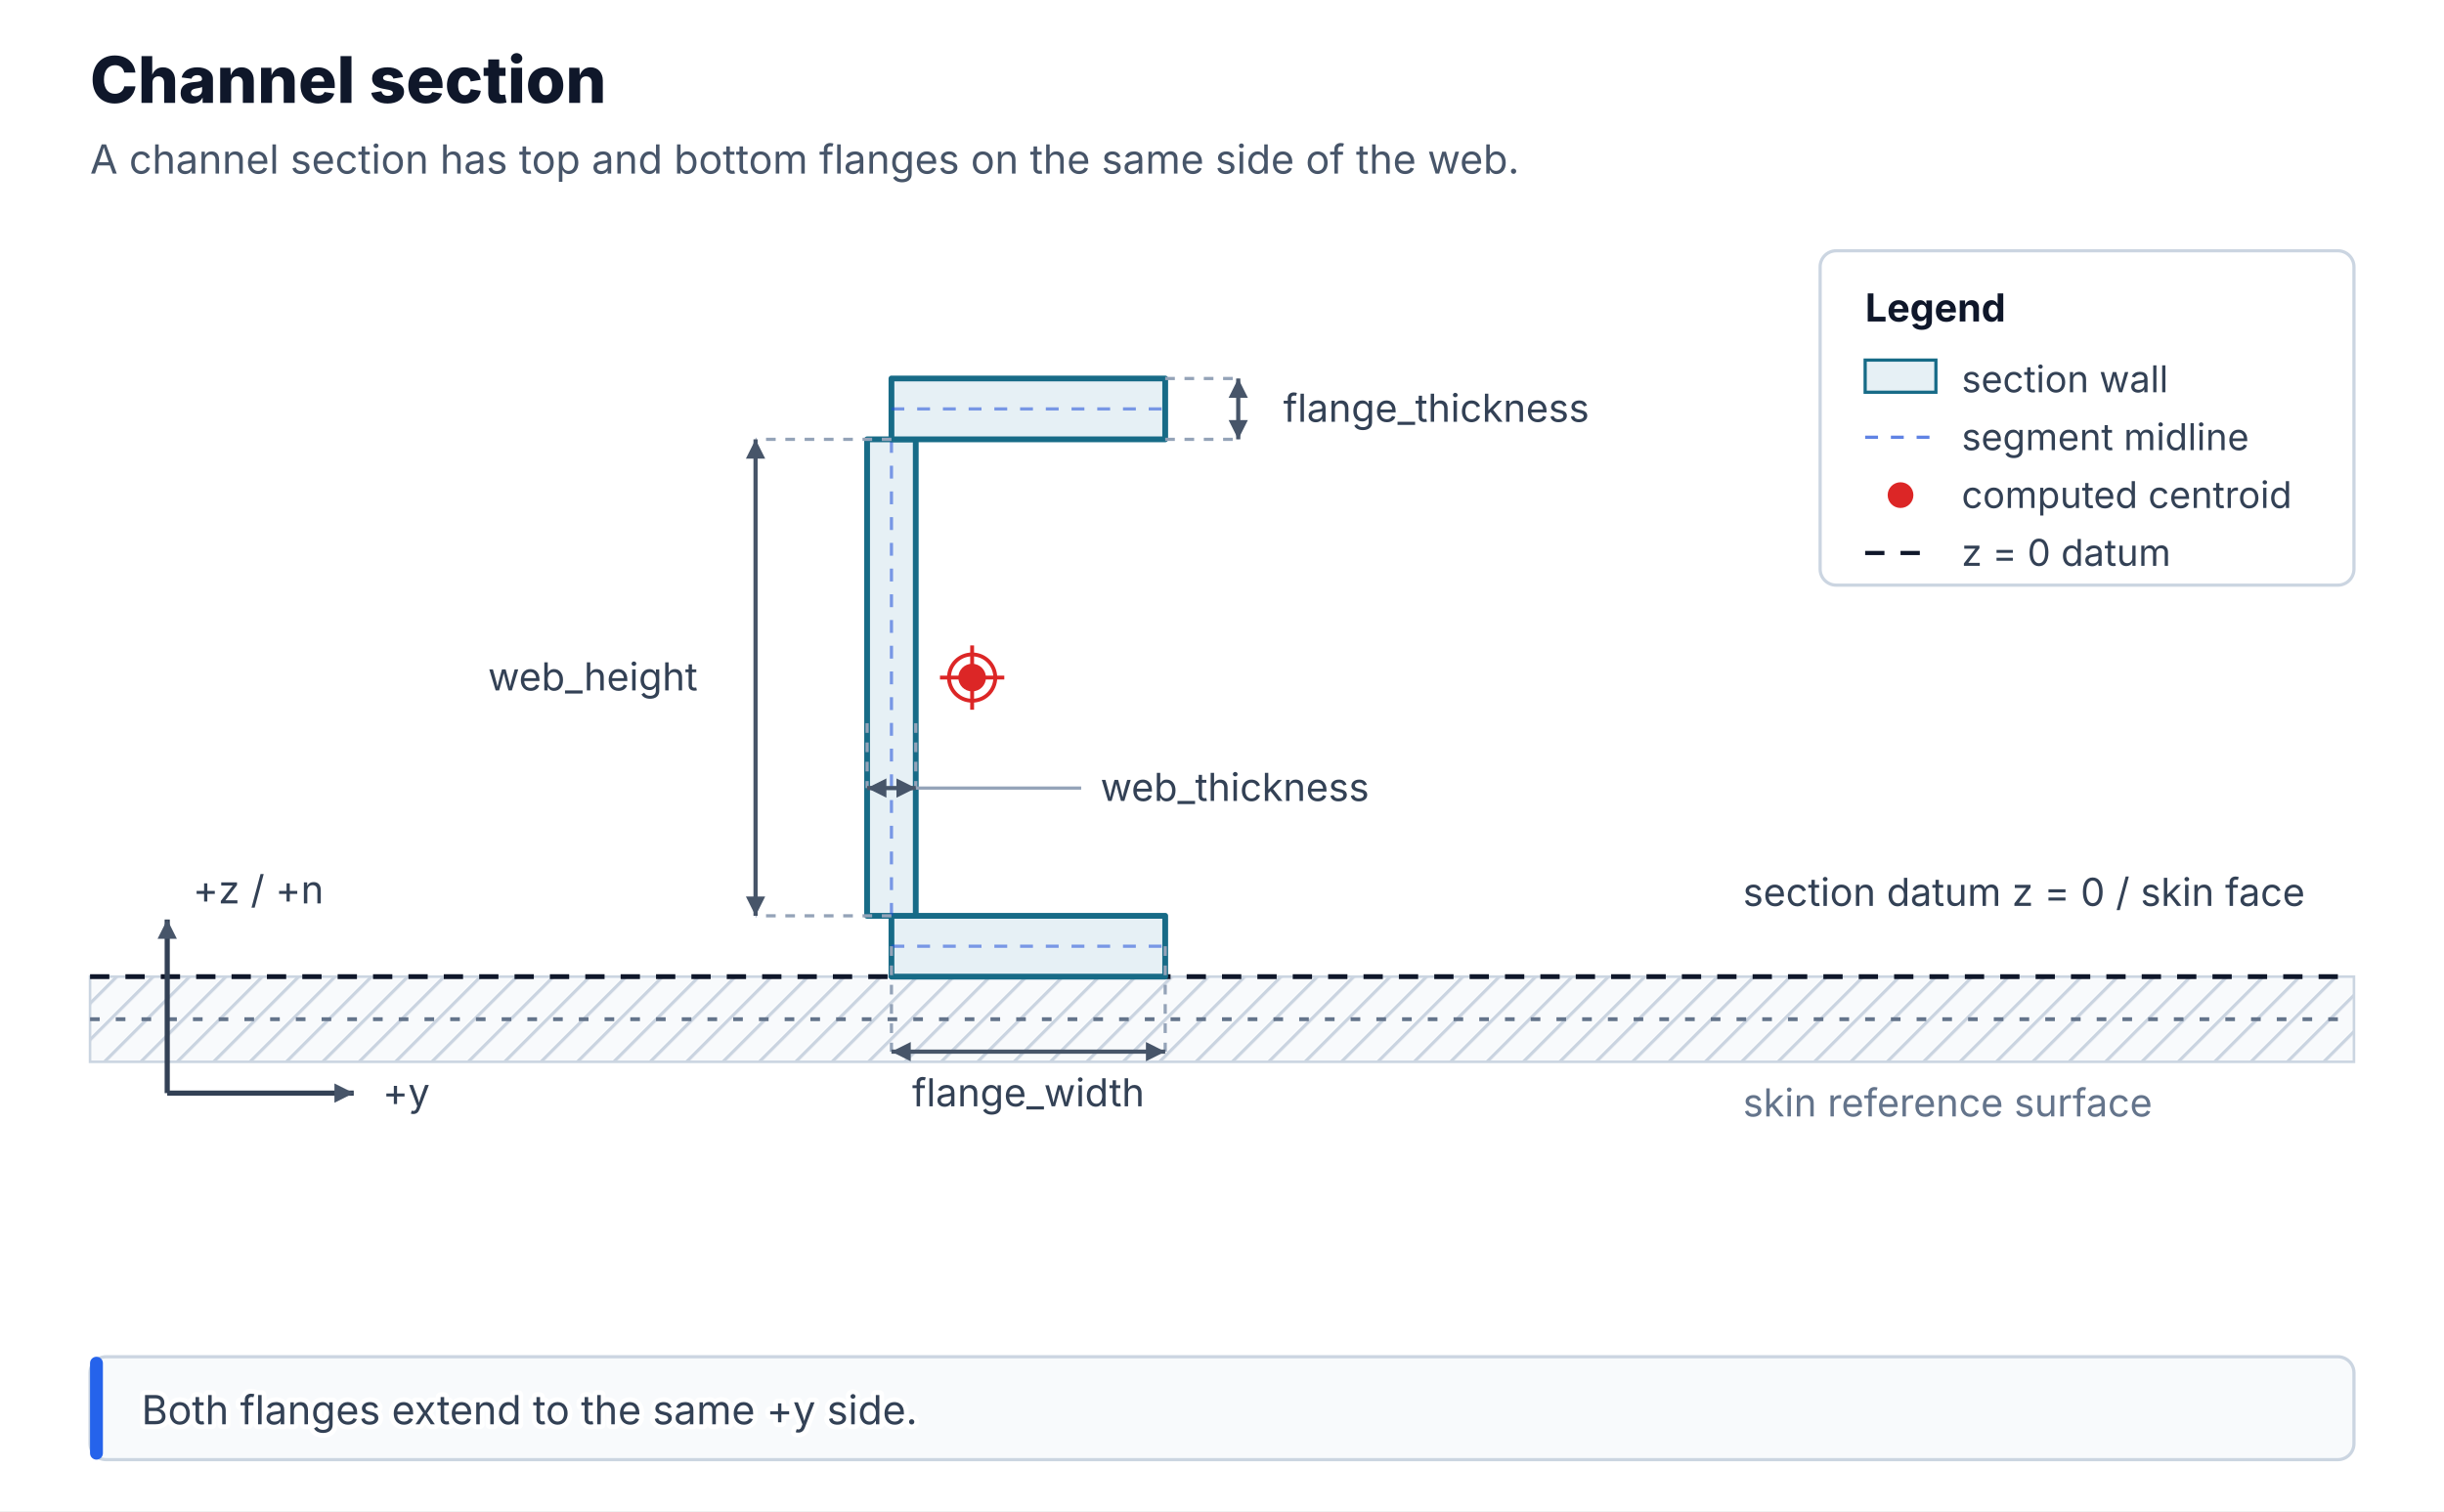
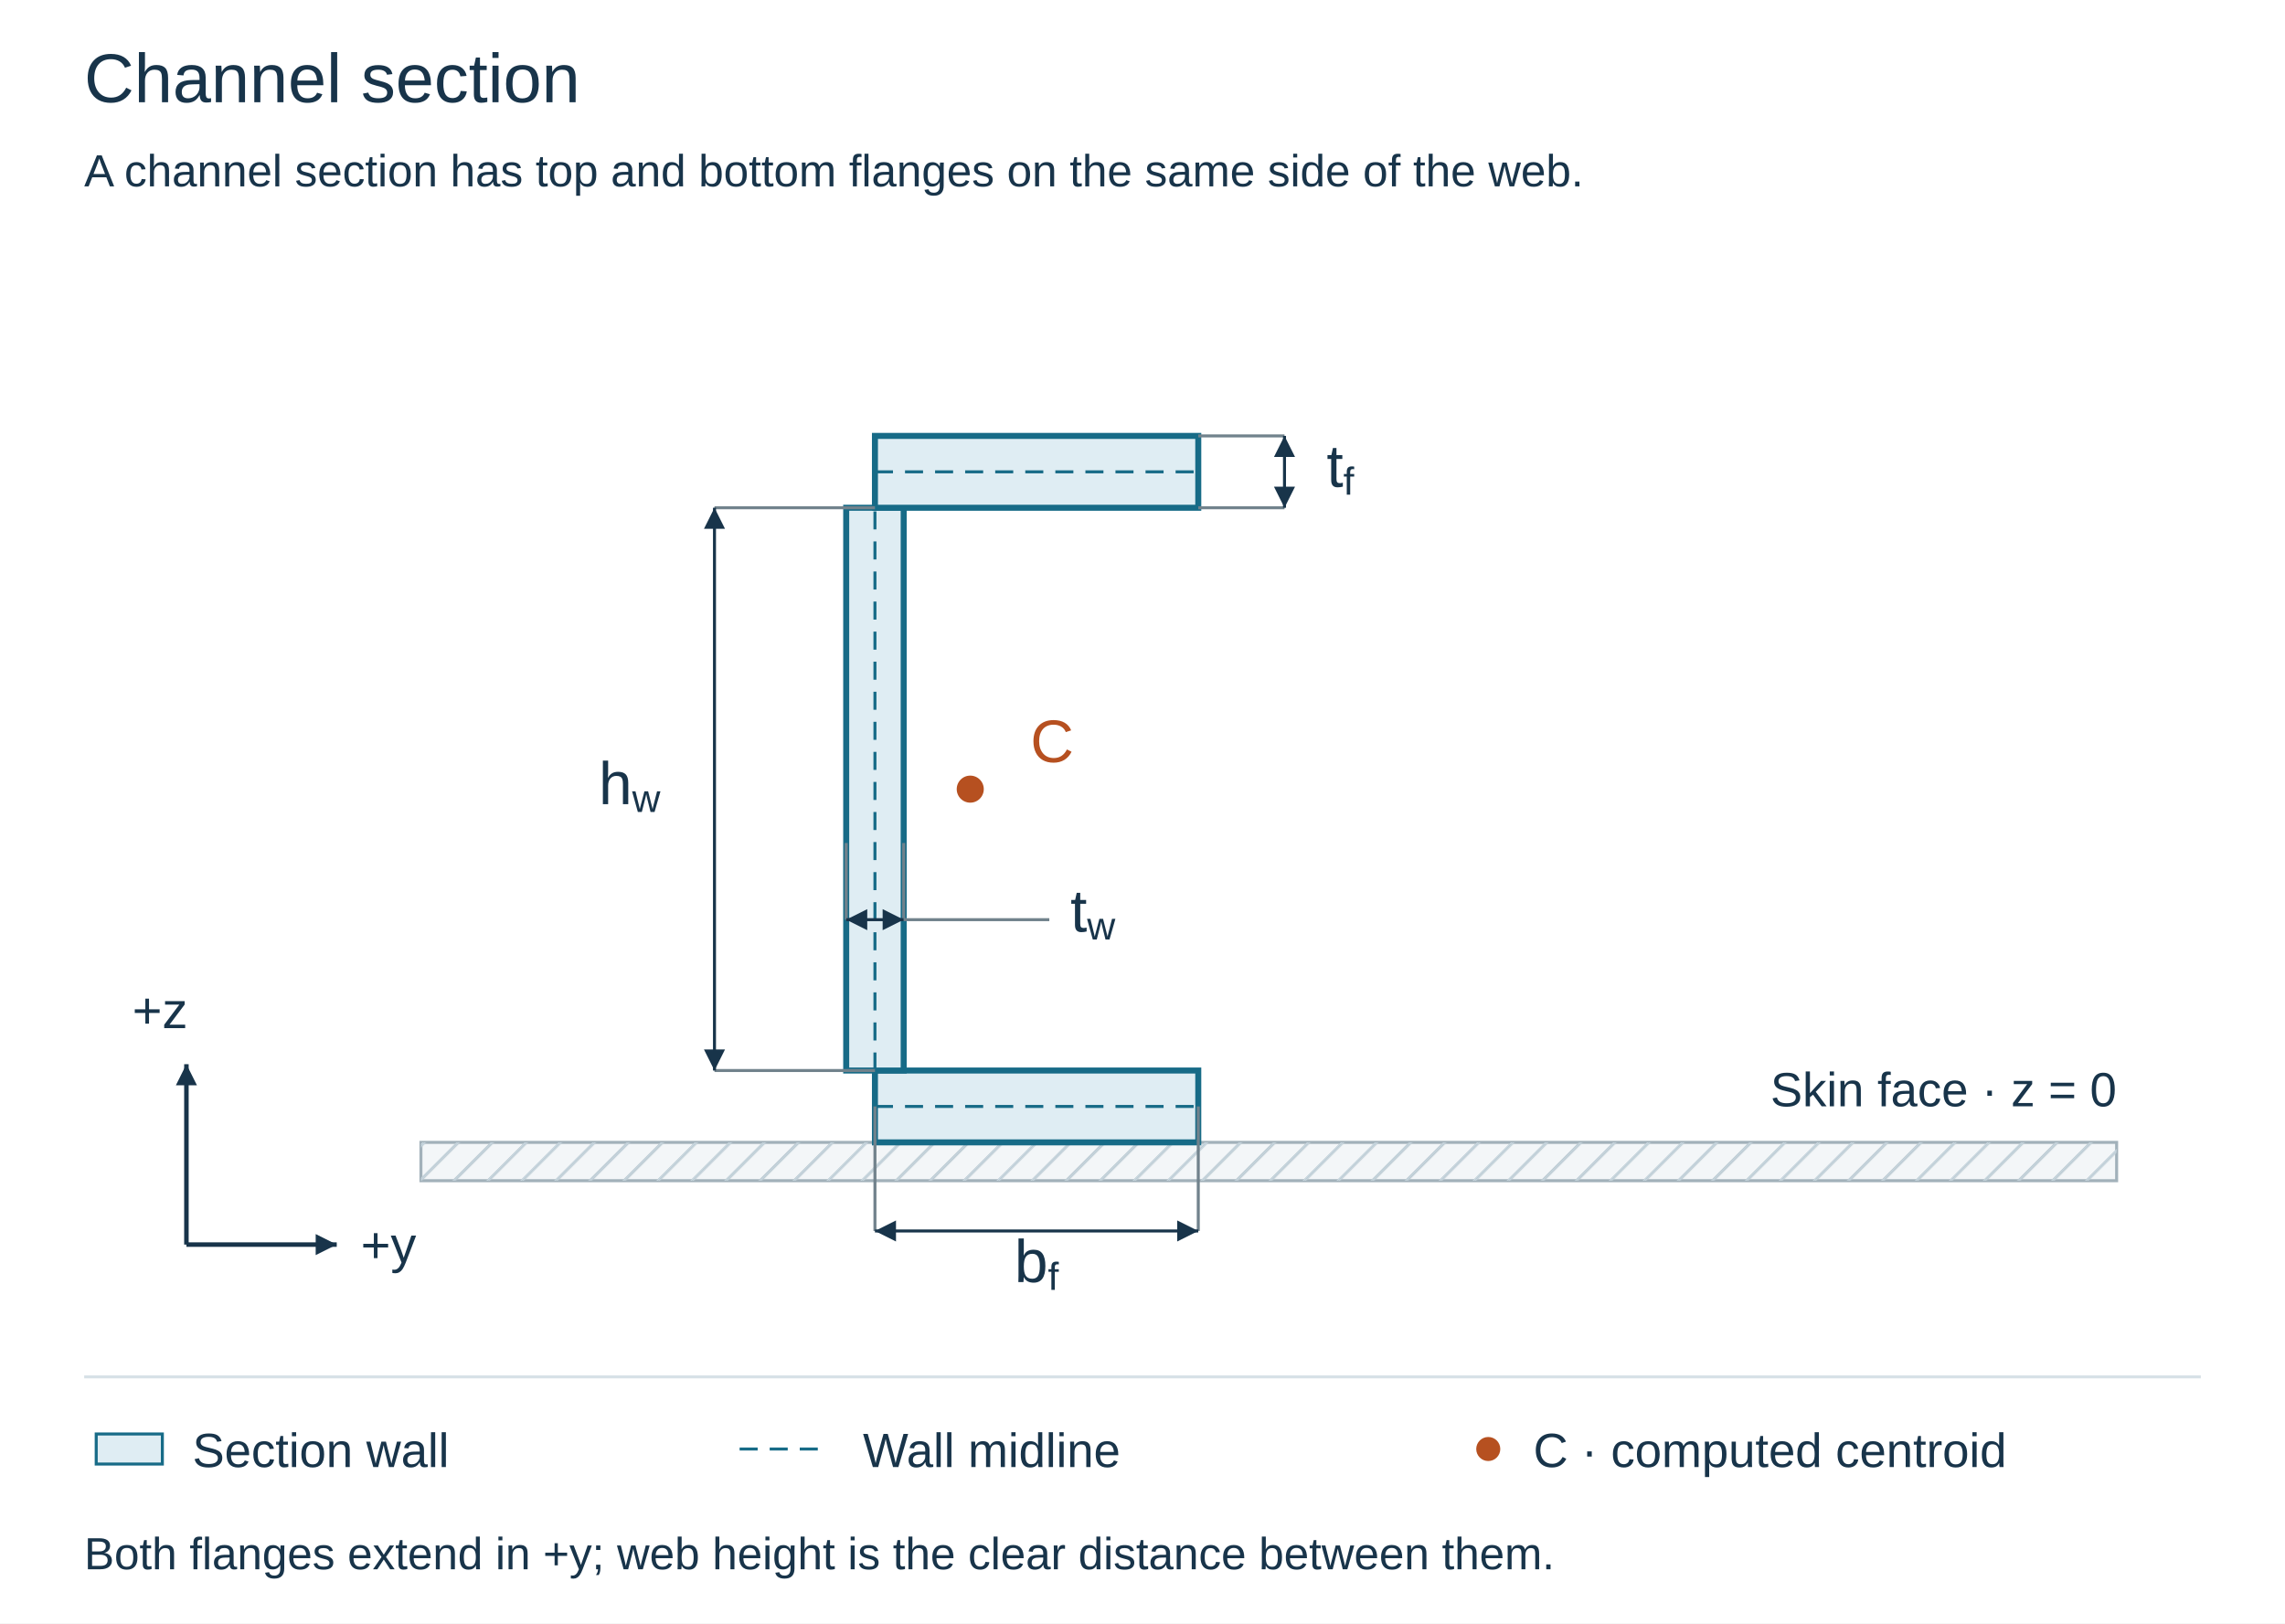
- <svg xmlns="http://www.w3.org/2000/svg" viewBox="0 0 760 470" role="img" aria-labelledby="title desc">
+ <svg xmlns="http://www.w3.org/2000/svg" viewBox="0 0 760 540" role="img" aria-labelledby="title desc">
  <defs>
-     <pattern id="skin-hatch" width="8" height="8" patternUnits="userSpaceOnUse" patternTransform="rotate(45)">
-       <rect width="8" height="8" fill="#f8fafc" />
-       <line x1="0" y1="0" x2="0" y2="8" stroke="#cbd5e1" stroke-width="2" />
+     <marker id="arrow" viewBox="0 0 10 10" refX="10" refY="5" markerWidth="7" markerHeight="7" markerUnits="userSpaceOnUse" orient="auto-start-reverse">
+       <path d="M0 0L10 5L0 10Z" fill="#18344a" />
+     </marker>
+     <pattern id="hatch" width="8" height="8" patternUnits="userSpaceOnUse" patternTransform="rotate(45)">
+       <path d="M0 0V8" stroke="#bdcbd3" stroke-width="2" />
    </pattern>
-     <marker id="arrow" viewBox="0 0 10 10" refX="10" refY="5" markerWidth="6" markerHeight="6" markerUnits="userSpaceOnUse" orient="auto-start-reverse">
-       <path d="M 0 0 L 10 5 L 0 10 z" fill="#475569" />
-     </marker>
  </defs>
-   <rect x="0" y="0" width="760" height="470" fill="#ffffff" />
-   <text x="28" y="32" font-family="Inter, Arial, sans-serif" paint-order="stroke" stroke="#ffffff" stroke-width="3" stroke-linejoin="round" font-size="20" font-weight="760" letter-spacing="0" fill="#0f172a">Channel section</text>
-   <text x="28" y="54" font-family="Inter, Arial, sans-serif" paint-order="stroke" stroke="#ffffff" stroke-width="3" stroke-linejoin="round" font-size="12.5" fill="#475569">A channel section has top and bottom flanges on the same side of the web.</text>
-   <rect x="28.00" y="303.77" width="704.00" height="26.49" fill="url(#skin-hatch)" stroke="#cbd5e1" stroke-width="0.8" />
-   <line x1="28.00" y1="303.77" x2="732.00" y2="303.77" stroke="#0f172a" stroke-width="1.5" stroke-dasharray="6 5" />
-   <line x1="28.00" y1="317.01" x2="732.00" y2="317.01" stroke="#64748b" stroke-width="1.2" stroke-dasharray="3 5" />
-   <text x="542.00" y="281.77" font-family="Inter, Arial, sans-serif" paint-order="stroke" stroke="#ffffff" stroke-width="3" stroke-linejoin="round" font-size="12" fill="#334155">section datum z = 0 / skin face</text>
-   <text x="542.00" y="347.25" font-family="Inter, Arial, sans-serif" paint-order="stroke" stroke="#ffffff" stroke-width="3" stroke-linejoin="round" font-size="12" fill="#64748b">skin reference surface</text>
-   <line x1="52.00" y1="340.00" x2="110.00" y2="340.00" stroke="#334155" stroke-width="1.6" marker-end="url(#arrow)" />
-   <line x1="52.00" y1="340.00" x2="52.00" y2="286.00" stroke="#334155" stroke-width="1.6" marker-end="url(#arrow)" />
-   <text x="119.00" y="344.00" font-family="Inter, Arial, sans-serif" paint-order="stroke" stroke="#ffffff" stroke-width="3" stroke-linejoin="round" font-size="12" fill="#334155">+y</text>
-   <text x="60.00" y="281.00" font-family="Inter, Arial, sans-serif" paint-order="stroke" stroke="#ffffff" stroke-width="3" stroke-linejoin="round" font-size="12" fill="#334155">+z / +n</text>
-   <polygon points="277.21,284.85 362.34,284.85 362.34,303.77 277.21,303.77" fill="#e6f0f5" stroke="#176b87" stroke-width="1.8" stroke-linejoin="round" />
-   <line x1="277.21" y1="294.31" x2="362.34" y2="294.31" stroke="#1d4ed8" stroke-width="1" stroke-dasharray="4 4" opacity="0.55" />
-   <polygon points="269.64,284.85 269.64,136.65 284.77,136.65 284.77,284.85" fill="#e6f0f5" stroke="#176b87" stroke-width="1.8" stroke-linejoin="round" />
-   <line x1="277.21" y1="284.85" x2="277.21" y2="136.65" stroke="#1d4ed8" stroke-width="1" stroke-dasharray="4 4" opacity="0.55" />
-   <polygon points="277.21,117.73 362.34,117.73 362.34,136.65 277.21,136.65" fill="#e6f0f5" stroke="#176b87" stroke-width="1.8" stroke-linejoin="round" />
-   <line x1="277.21" y1="127.19" x2="362.34" y2="127.19" stroke="#1d4ed8" stroke-width="1" stroke-dasharray="4 4" opacity="0.55" />
-   <line x1="277.21" y1="294.31" x2="277.21" y2="327.10" stroke="#94a3b8" stroke-width="1" stroke-dasharray="3 3" />
-   <line x1="362.34" y1="294.31" x2="362.34" y2="327.10" stroke="#94a3b8" stroke-width="1" stroke-dasharray="3 3" />
-   <line x1="277.21" y1="327.10" x2="362.34" y2="327.10" stroke="#475569" stroke-width="1.3" marker-start="url(#arrow)" marker-end="url(#arrow)" />
-   <text x="319.77" y="344.10" font-family="Inter, Arial, sans-serif" paint-order="stroke" stroke="#ffffff" stroke-width="3" stroke-linejoin="round" font-size="12" text-anchor="middle" fill="#334155">flange_width</text>
-   <line x1="277.21" y1="284.85" x2="234.95" y2="284.85" stroke="#94a3b8" stroke-width="1" stroke-dasharray="3 3" />
-   <line x1="277.21" y1="136.65" x2="234.95" y2="136.65" stroke="#94a3b8" stroke-width="1" stroke-dasharray="3 3" />
-   <line x1="234.95" y1="284.85" x2="234.95" y2="136.65" stroke="#475569" stroke-width="1.3" marker-start="url(#arrow)" marker-end="url(#arrow)" />
-   <text x="216.95" y="214.75" font-family="Inter, Arial, sans-serif" paint-order="stroke" stroke="#ffffff" stroke-width="3" stroke-linejoin="round" font-size="12" text-anchor="end" fill="#334155">web_height</text>
-   <line x1="362.34" y1="136.65" x2="385.05" y2="136.65" stroke="#94a3b8" stroke-width="1" stroke-dasharray="3 3" />
-   <line x1="362.34" y1="117.73" x2="385.05" y2="117.73" stroke="#94a3b8" stroke-width="1" stroke-dasharray="3 3" />
-   <line x1="385.05" y1="136.65" x2="385.05" y2="117.73" stroke="#475569" stroke-width="1.3" marker-start="url(#arrow)" marker-end="url(#arrow)" />
-   <text x="399.05" y="131.19" font-family="Inter, Arial, sans-serif" paint-order="stroke" stroke="#ffffff" stroke-width="3" stroke-linejoin="round" font-size="12" text-anchor="start" fill="#334155">flange_thickness</text>
-   <line x1="284.77" y1="245.12" x2="336.21" y2="245.12" stroke="#94a3b8" />
-   <line x1="269.64" y1="224.94" x2="269.64" y2="245.12" stroke="#94a3b8" stroke-width="1" stroke-dasharray="3 3" />
-   <line x1="284.77" y1="224.94" x2="284.77" y2="245.12" stroke="#94a3b8" stroke-width="1" stroke-dasharray="3 3" />
-   <line x1="269.64" y1="245.12" x2="284.77" y2="245.12" stroke="#475569" stroke-width="1.3" marker-start="url(#arrow)" marker-end="url(#arrow)" />
-   <text x="342.21" y="249.12" font-family="Inter, Arial, sans-serif" paint-order="stroke" stroke="#ffffff" stroke-width="3" stroke-linejoin="round" font-size="12" text-anchor="start" fill="#334155">web_thickness</text>
-   <circle cx="302.30" cy="210.75" r="7.2" fill="#ffffff" stroke="#dc2626" stroke-width="1.2" />
-   <circle cx="302.30" cy="210.75" r="4.3" fill="#dc2626" />
-   <line x1="292.30" y1="210.75" x2="312.30" y2="210.75" stroke="#dc2626" stroke-width="1.2" />
-   <line x1="302.30" y1="200.75" x2="302.30" y2="220.75" stroke="#dc2626" stroke-width="1.2" />
-   <rect x="566.00" y="78.00" width="166" height="104" rx="5" fill="#ffffff" stroke="#cbd5e1" />
-   <text x="580.00" y="100.00" font-family="Inter, Arial, sans-serif" paint-order="stroke" stroke="#ffffff" stroke-width="3" stroke-linejoin="round" font-size="12" font-weight="700" fill="#0f172a">Legend</text>
-   <rect x="580.00" y="112.00" width="22" height="10" fill="#e6f0f5" stroke="#176b87" stroke-width="1" />
-   <text x="610.00" y="122.00" font-family="Inter, Arial, sans-serif" paint-order="stroke" stroke="#ffffff" stroke-width="3" stroke-linejoin="round" font-size="11.5" fill="#334155">section wall</text>
-   <line x1="580.00" y1="136.00" x2="602.00" y2="136.00" stroke="#1d4ed8" stroke-width="1" stroke-dasharray="4 4" opacity="0.7" />
-   <text x="610.00" y="140.00" font-family="Inter, Arial, sans-serif" paint-order="stroke" stroke="#ffffff" stroke-width="3" stroke-linejoin="round" font-size="11.5" fill="#334155">segment midline</text>
-   <circle cx="591.00" cy="154.00" r="4" fill="#dc2626" />
-   <text x="610.00" y="158.00" font-family="Inter, Arial, sans-serif" paint-order="stroke" stroke="#ffffff" stroke-width="3" stroke-linejoin="round" font-size="11.5" fill="#334155">computed centroid</text>
-   <line x1="580.00" y1="172.00" x2="602.00" y2="172.00" stroke="#0f172a" stroke-width="1.3" stroke-dasharray="6 5" />
-   <text x="610.00" y="176.00" font-family="Inter, Arial, sans-serif" paint-order="stroke" stroke="#ffffff" stroke-width="3" stroke-linejoin="round" font-size="11.5" fill="#334155">z = 0 datum</text>
-   <rect x="28" y="422.00" width="704" height="32" rx="5" fill="#f8fafc" stroke="#cbd5e1" />
-   <rect x="28" y="422.00" width="4" height="32" rx="2" fill="#2563eb" />
-   <text x="44" y="443.00" font-family="Inter, Arial, sans-serif" paint-order="stroke" stroke="#ffffff" stroke-width="3" stroke-linejoin="round" font-size="12.5" fill="#334155">Both flanges extend to the same +y side.</text>
+   <rect width="760" height="540" fill="white" />
+   <text x="28.00" y="34.00" font-family="Arial, Helvetica, sans-serif" font-size="23" text-anchor="start" fill="#18344a">Channel section</text>
+   <text x="28.00" y="62.00" font-family="Arial, Helvetica, sans-serif" font-size="15" text-anchor="start" fill="#18344a">A channel section has top and bottom flanges on the same side of the web.</text>
+   <rect x="140" y="380" width="564" height="12.75" fill="#f3f6f8" stroke="#a2b1ba" />
+   <rect x="140" y="380" width="564" height="12.75" fill="url(#hatch)" />
+   <text x="704.00" y="368.00" font-family="Arial, Helvetica, sans-serif" font-size="16" text-anchor="end" fill="#18344a">Skin face · z = 0</text>
+   <path d="M62 414V354" fill="none" stroke="#18344a" stroke-width="1.5" marker-end="url(#arrow)" />
+   <path d="M62 414H112" fill="none" stroke="#18344a" stroke-width="1.5" marker-end="url(#arrow)" />
+   <text x="120.00" y="420.00" font-family="Arial, Helvetica, sans-serif" font-size="17" text-anchor="start" fill="#18344a">+y</text>
+   <text x="44.00" y="342.00" font-family="Arial, Helvetica, sans-serif" font-size="17" text-anchor="start" fill="#18344a">+z</text>
+   <polygon points="291.01,356.10 398.55,356.10 398.55,380.00 291.01,380.00" fill="#dfedf3" stroke="#176b87" stroke-width="2" />
+   <line x1="291.01" y1="368.05" x2="398.55" y2="368.05" stroke="#176b87" stroke-width="1" stroke-dasharray="6 4" />
+   <polygon points="281.45,356.10 281.45,168.90 300.57,168.90 300.57,356.10" fill="#dfedf3" stroke="#176b87" stroke-width="2" />
+   <line x1="291.01" y1="356.10" x2="291.01" y2="168.90" stroke="#176b87" stroke-width="1" stroke-dasharray="6 4" />
+   <polygon points="291.01,145.00 398.55,145.00 398.55,168.90 291.01,168.90" fill="#dfedf3" stroke="#176b87" stroke-width="2" />
+   <line x1="291.01" y1="156.95" x2="398.55" y2="156.95" stroke="#176b87" stroke-width="1" stroke-dasharray="6 4" />
+   <line x1="291.01" y1="368.05" x2="291.01" y2="409.47" stroke="#71828c" stroke-width="1" />
+   <line x1="398.55" y1="368.05" x2="398.55" y2="409.47" stroke="#71828c" stroke-width="1" />
+   <line x1="291.01" y1="409.47" x2="398.55" y2="409.47" stroke="#18344a" stroke-width="1" marker-start="url(#arrow)" marker-end="url(#arrow)" />
+   <text x="344.78" y="426.47" font-family="Arial, Helvetica, sans-serif" font-size="20" text-anchor="middle" fill="#18344a">b<tspan baseline-shift="sub" font-size="13">f</tspan>
+   </text>
+   <line x1="291.01" y1="356.10" x2="237.64" y2="356.10" stroke="#71828c" stroke-width="1" />
+   <line x1="291.01" y1="168.90" x2="237.64" y2="168.90" stroke="#71828c" stroke-width="1" />
+   <line x1="237.64" y1="356.10" x2="237.64" y2="168.90" stroke="#18344a" stroke-width="1" marker-start="url(#arrow)" marker-end="url(#arrow)" />
+   <text x="219.64" y="267.50" font-family="Arial, Helvetica, sans-serif" font-size="20" text-anchor="end" fill="#18344a">h<tspan baseline-shift="sub" font-size="13">w</tspan>
+   </text>
+   <line x1="398.55" y1="168.90" x2="427.23" y2="168.90" stroke="#71828c" stroke-width="1" />
+   <line x1="398.55" y1="145.00" x2="427.23" y2="145.00" stroke="#71828c" stroke-width="1" />
+   <line x1="427.23" y1="168.90" x2="427.23" y2="145.00" stroke="#18344a" stroke-width="1" marker-start="url(#arrow)" marker-end="url(#arrow)" />
+   <text x="441.23" y="161.95" font-family="Arial, Helvetica, sans-serif" font-size="20" text-anchor="start" fill="#18344a">t<tspan baseline-shift="sub" font-size="13">f</tspan>
+   </text>
+   <line x1="281.45" y1="280.42" x2="281.45" y2="305.92" stroke="#71828c" stroke-width="1" />
+   <line x1="300.57" y1="280.42" x2="300.57" y2="305.92" stroke="#71828c" stroke-width="1" />
+   <line x1="281.45" y1="305.92" x2="300.57" y2="305.92" stroke="#18344a" stroke-width="1" marker-start="url(#arrow)" marker-end="url(#arrow)" />
+   <line x1="300.57" y1="305.92" x2="349.01" y2="305.92" stroke="#71828c" stroke-width="1" />
+   <text x="356.01" y="309.92" font-family="Arial, Helvetica, sans-serif" font-size="20" text-anchor="start" fill="#18344a">t<tspan baseline-shift="sub" font-size="13">w</tspan>
+   </text>
+   <circle cx="322.71" cy="262.50" r="5" fill="#b65020" stroke="white" stroke-width="1" />
+   <text x="342.71" y="253.50" font-family="Arial, Helvetica, sans-serif" font-size="20" text-anchor="start" fill="#b65020">C</text>
+   <line x1="28.00" y1="458.00" x2="732.00" y2="458.00" stroke="#d7e1e7" stroke-width="1" />
+   <rect x="32" y="477" width="22" height="10" fill="#dfedf3" stroke="#176b87" />
+   <text x="64.00" y="488.00" font-family="Arial, Helvetica, sans-serif" font-size="16" text-anchor="start" fill="#18344a">Section wall</text>
+   <line x1="246.00" y1="482.00" x2="276.00" y2="482.00" stroke="#176b87" stroke-width="1" stroke-dasharray="6 4" />
+   <text x="287.00" y="488.00" font-family="Arial, Helvetica, sans-serif" font-size="16" text-anchor="start" fill="#18344a">Wall midline</text>
+   <circle cx="495" cy="482" r="4" fill="#b65020" />
+   <text x="510.00" y="488.00" font-family="Arial, Helvetica, sans-serif" font-size="16" text-anchor="start" fill="#18344a">C · computed centroid</text>
+   <text x="28.00" y="522.00" font-family="Arial, Helvetica, sans-serif" font-size="15" text-anchor="start" fill="#18344a">Both flanges extend in +y; web height is the clear distance between them.</text>
</svg>
